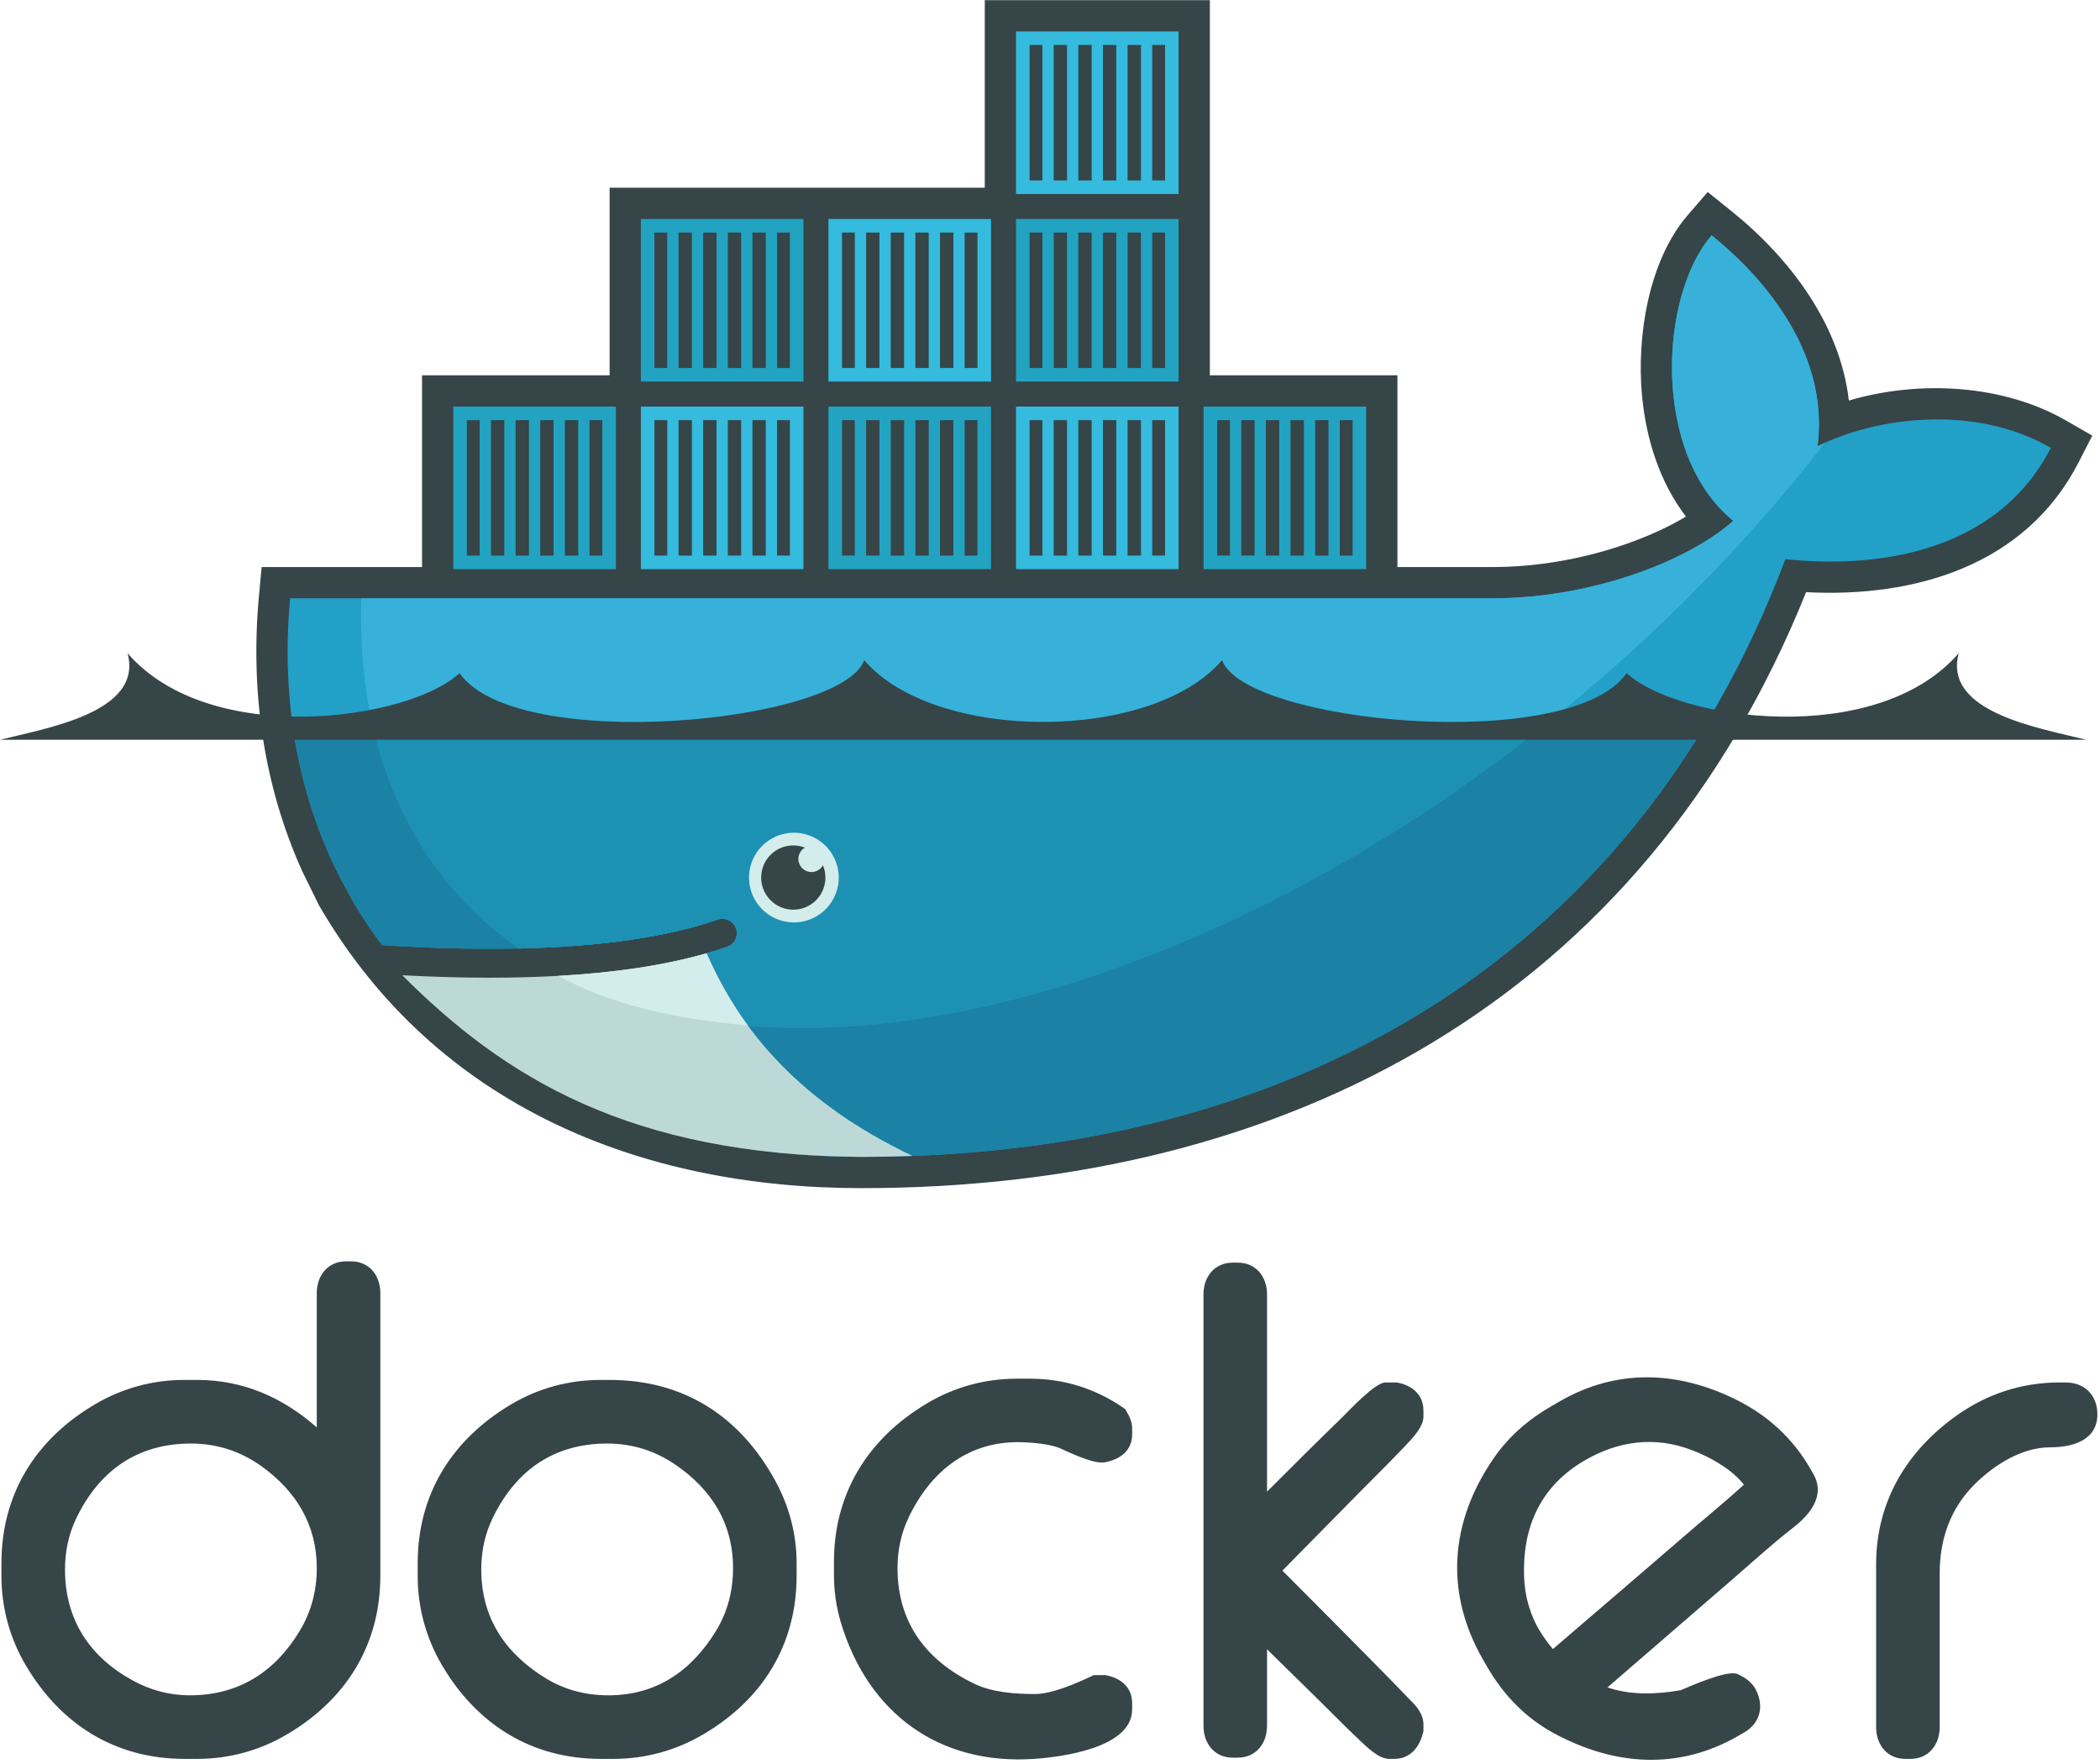
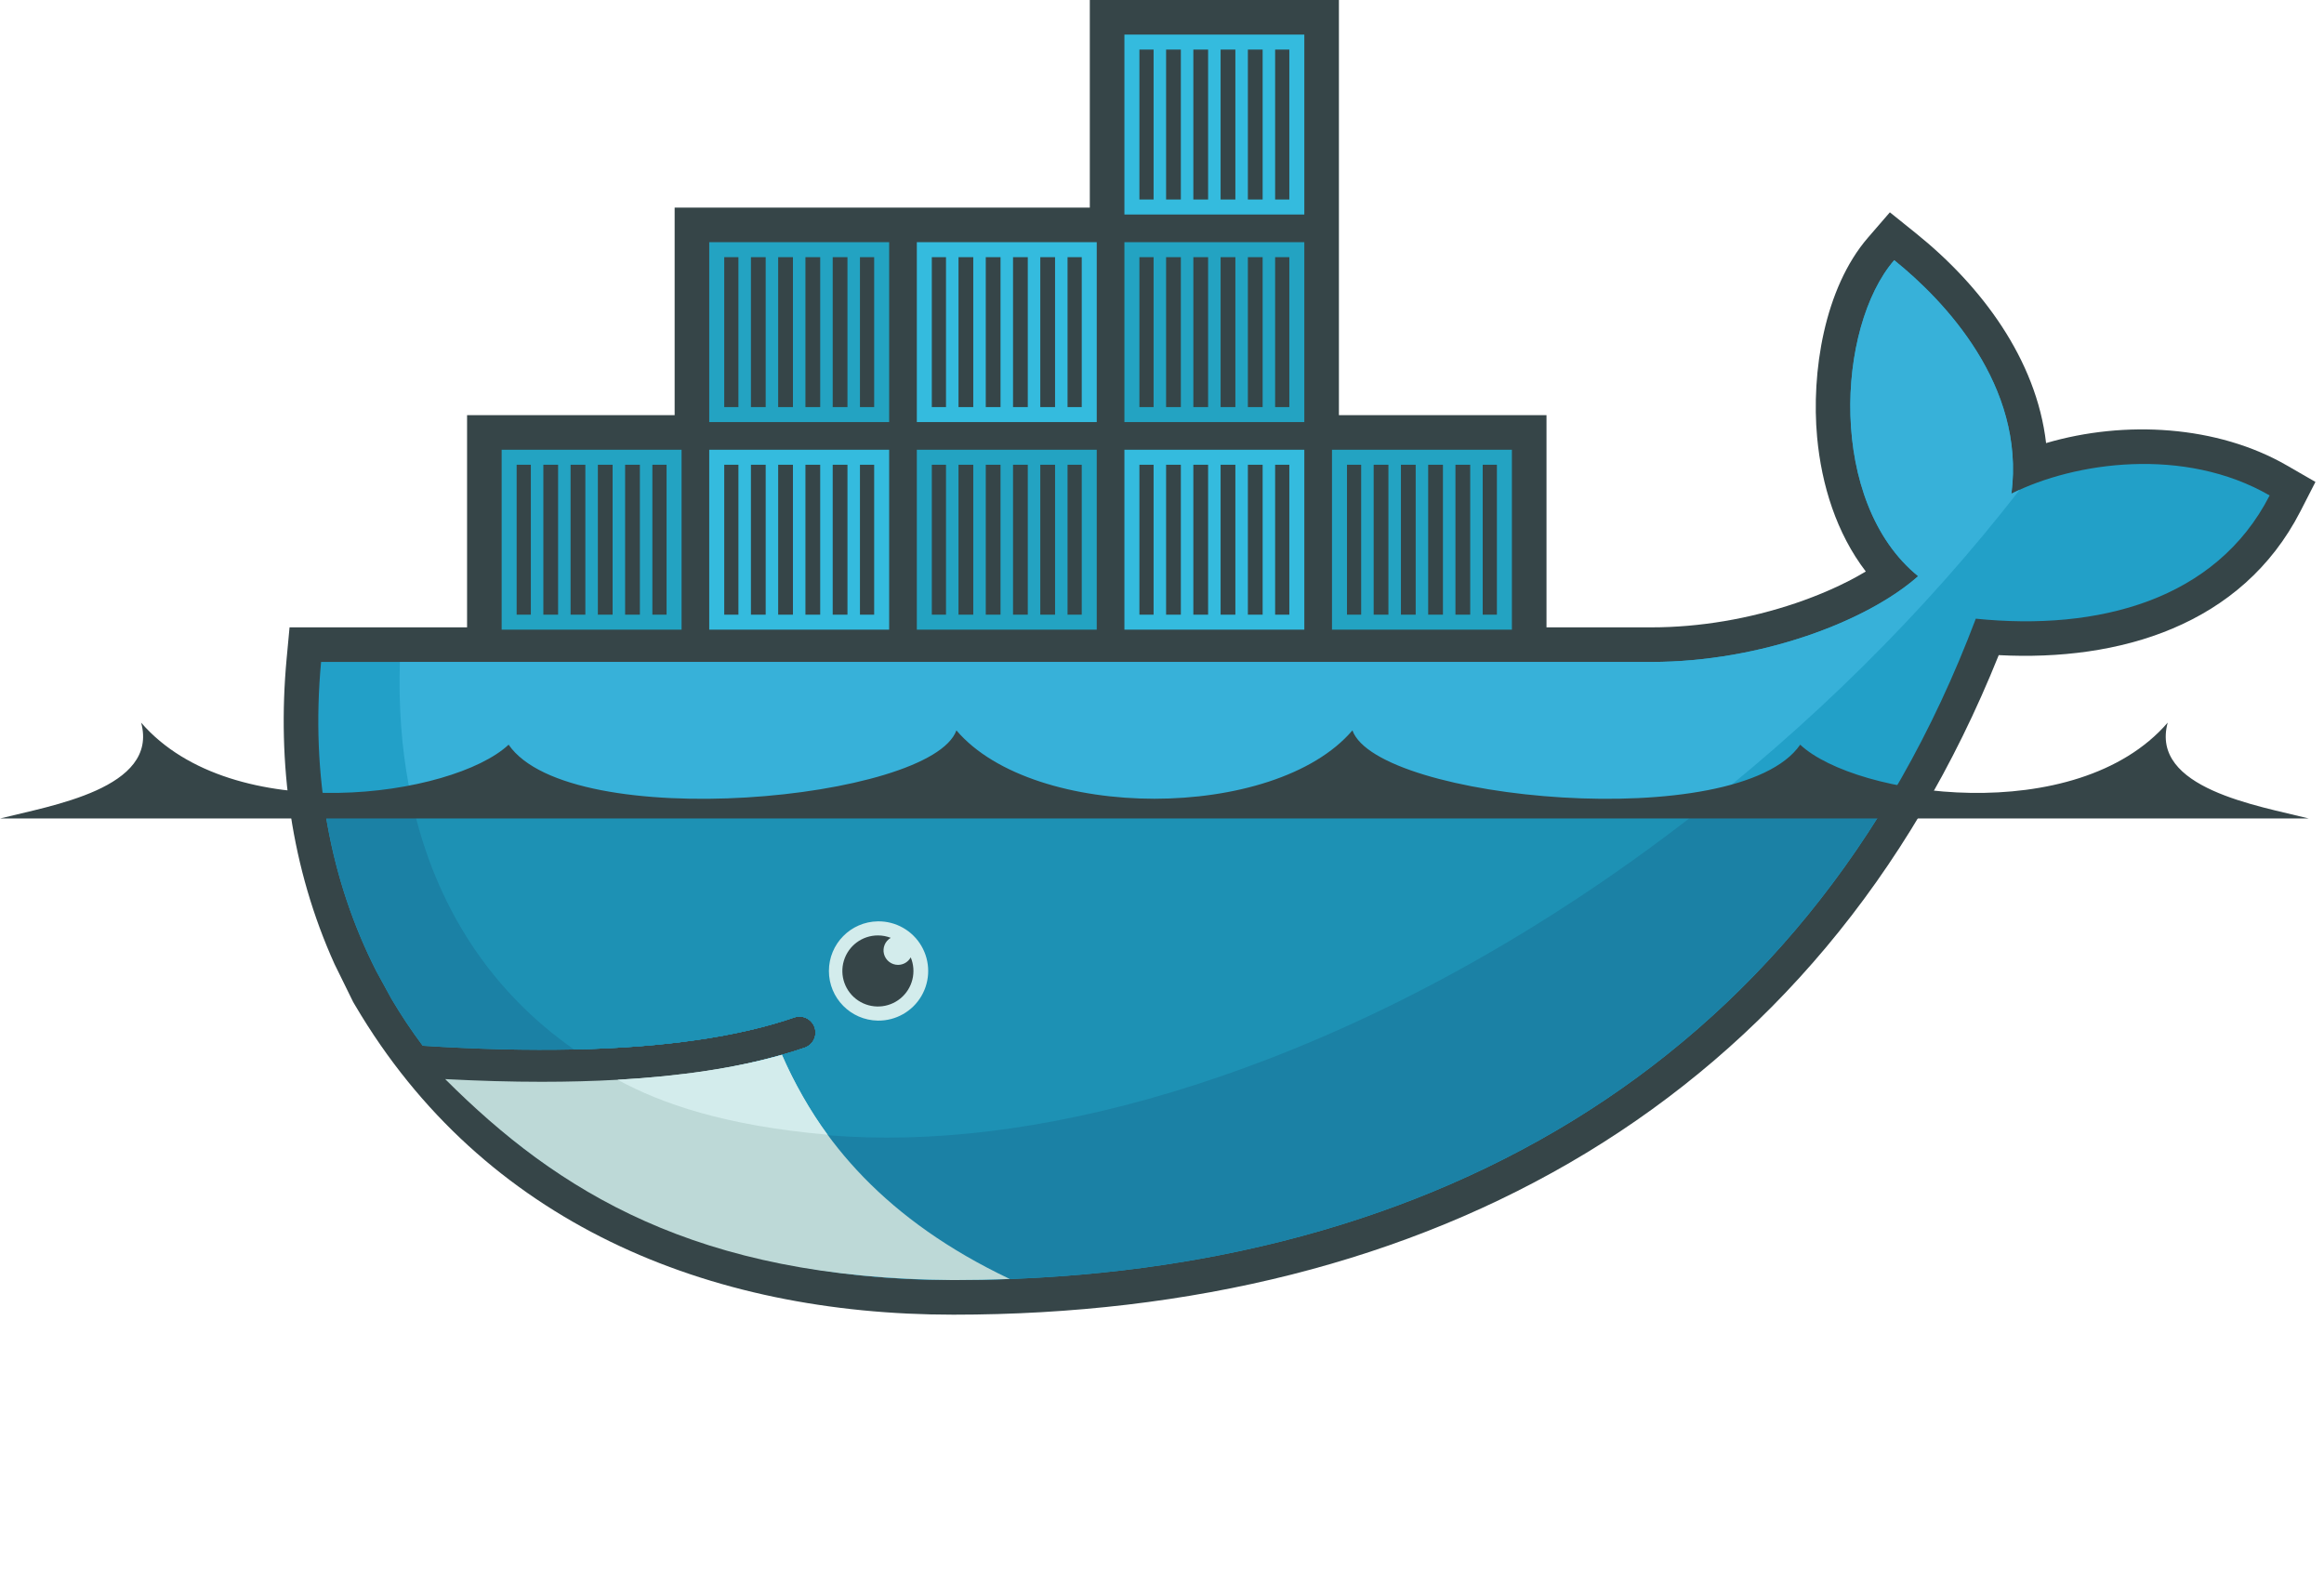
- <svg xmlns="http://www.w3.org/2000/svg" width="2500" height="2100" viewBox="0 0 256 215">
+ <svg xmlns="http://www.w3.org/2000/svg" width="256" height="173" viewBox="0 0 256 173">
  <g fill="none" fill-rule="evenodd">
-     <path d="M38.617 173.984v-16.362c0-2.15 1.344-3.877 3.57-3.877h.616c2.225 0 3.563 1.729 3.563 3.877v34.447c0 8.4-4.15 15.084-11.382 19.342a21.374 21.374 0 0 1-10.945 2.985h-1.537c-8.402 0-15.077-4.153-19.342-11.38a21.314 21.314 0 0 1-2.984-10.947v-1.535c0-8.403 4.152-15.083 11.378-19.349a21.298 21.298 0 0 1 10.948-2.985h1.537c5.686 0 10.51 2.204 14.578 5.784zM7.924 191.3c0 6.068 2.941 10.63 8.258 13.54 2.15 1.176 4.484 1.808 6.937 1.808 5.956 0 10.374-2.81 13.421-7.857 1.417-2.348 2.077-4.917 2.077-7.648 0-5.26-2.49-9.365-6.729-12.414-2.57-1.848-5.463-2.775-8.618-2.775-6.492 0-11.164 3.28-13.968 9.106-.946 1.97-1.378 4.061-1.378 6.24zm65.324-23.1h1.074c8.978 0 15.806 4.355 20.133 12.192 1.73 3.135 2.656 6.557 2.656 10.142v1.535c0 8.4-4.142 15.093-11.385 19.343-3.353 1.967-7.057 2.984-10.943 2.984h-1.535c-8.402 0-15.079-4.153-19.342-11.38a21.316 21.316 0 0 1-2.987-10.947v-1.535c0-8.404 4.169-15.062 11.377-19.347 3.351-1.991 7.058-2.987 10.952-2.987zm-14.58 23.1c0 5.89 2.89 10.223 7.865 13.27 2.336 1.43 4.909 2.078 7.638 2.078 5.82 0 10.122-2.951 13.116-7.863 1.428-2.342 2.074-4.915 2.074-7.642 0-5.477-2.638-9.661-7.148-12.693-2.471-1.663-5.222-2.496-8.198-2.496-6.492 0-11.164 3.28-13.967 9.106-.948 1.97-1.38 4.061-1.38 6.24zm70.656-14.727c-1.17-.548-3.36-.73-4.624-.778-6.474-.244-11.158 3.402-13.906 9.113-.949 1.97-1.382 4.055-1.382 6.235 0 6.637 3.485 11.284 9.409 14.117 2.164 1.034 4.958 1.23 7.323 1.23 2.08 0 5.02-1.274 6.866-2.151l.32-.152h1.433l.158.032c1.762.367 3.092 1.484 3.092 3.38v.767c0 4.718-8.622 5.798-11.912 6.028-11.61.803-20.293-5.573-23.603-16.647-.575-1.923-.834-3.833-.834-5.837v-1.533c0-8.403 4.17-15.059 11.377-19.34 3.351-1.99 7.057-2.99 10.95-2.99h1.536c4.13 0 7.934 1.173 11.344 3.502l.28.194.177.292c.368.61.685 1.316.685 2.042v.767c0 1.978-1.48 3.042-3.266 3.386l-.148.026h-.458c-1.156 0-3.785-1.197-4.817-1.683zm25.134 5.247c3.01-3.014 6.03-6.022 9.085-8.986.851-.827 4.074-4.327 5.343-4.327h1.388l.158.033c1.768.367 3.092 1.486 3.092 3.386v.766c0 1.296-1.518 2.802-2.355 3.689-1.78 1.887-3.654 3.712-5.476 5.56l-9.362 9.504c4.031 4.04 8.058 8.083 12.056 12.154a313.304 313.304 0 0 1 3.301 3.396c.385.405.953.909 1.276 1.47.347.526.56 1.119.56 1.752v.8l-.045.185c-.435 1.768-1.557 3.194-3.516 3.194h-.617c-1.282 0-2.73-1.45-3.608-2.279-1.81-1.706-3.557-3.5-5.331-5.243l-5.949-5.84v9.334c0 2.15-1.346 3.878-3.569 3.878h-.61c-2.226 0-3.57-1.728-3.57-3.878v-52.596c0-2.15 1.345-3.87 3.57-3.87h.61c2.223 0 3.569 1.72 3.569 3.87v24.048zm96.577-13.313h.77c2.324 0 3.875 1.566 3.875 3.877 0 3.208-3.067 4.029-5.72 4.029-3.48 0-6.803 2.107-9.202 4.47-2.991 2.949-4.3 6.726-4.3 10.878v18.759c0 2.15-1.343 3.876-3.57 3.876h-.612c-2.227 0-3.569-1.725-3.569-3.876v-19.836c0-7.617 3.708-13.835 9.89-18.196 3.691-2.605 7.919-3.98 12.438-3.98zm-55.074 37.176c2.82.985 6.035.844 8.928.34 1.48-.629 5.264-2.28 6.656-2.038l.217.037.2.098c.85.412 1.661.995 2.095 1.86 1.014 2.027.527 4.065-1.465 5.216l-.663.383c-7.35 4.242-15.168 3.654-22.495-.308-3.503-1.894-6.183-4.705-8.16-8.132l-.462-.801c-4.719-8.172-4.082-16.768 1.24-24.539 1.837-2.686 4.238-4.761 7.045-6.384l1.062-.613c6.922-3.996 14.341-3.722 21.45-.215 3.823 1.886 6.92 4.697 9.054 8.394l.384.666c1.55 2.686-.458 5.026-2.531 6.626-2.406 1.856-4.835 4.09-7.141 6.08-5.142 4.439-10.276 8.888-15.414 13.33zm-6.655-4.674c5.75-4.93 11.502-9.865 17.237-14.816 1.96-1.69 4.109-3.444 6.053-5.221-1.56-1.966-4.166-3.383-6.38-4.228-4.47-1.703-8.877-1.131-12.976 1.235-5.365 3.098-7.65 8.031-7.45 14.17.08 2.418.73 4.748 2.013 6.805.452.725.957 1.406 1.503 2.055zM147.488 45.732h22.866v23.375h11.561c5.34 0 10.831-.951 15.887-2.664 2.485-.843 5.273-2.015 7.724-3.49-3.228-4.214-4.876-9.535-5.36-14.78-.66-7.135.78-16.421 5.608-22.005l2.404-2.78 2.864 2.303c7.211 5.793 13.276 13.889 14.345 23.118 8.683-2.554 18.878-1.95 26.531 2.467l3.14 1.812-1.652 3.226C246.933 68.946 233.4 72.86 220.17 72.167c-19.797 49.309-62.898 72.653-115.157 72.653-27 0-51.77-10.093-65.876-34.047l-.231-.39-2.055-4.182c-4.768-10.544-6.352-22.095-5.278-33.637l.323-3.457H51.45V45.732h22.865V22.866h45.733V0h27.44v45.732" fill="#364548" />
+     <path d="M147.488 45.732h22.866v23.375h11.561c5.34 0 10.831-.951 15.887-2.664 2.485-.843 5.273-2.015 7.724-3.49-3.228-4.214-4.876-9.535-5.36-14.78-.66-7.135.78-16.421 5.608-22.005l2.404-2.78 2.864 2.303c7.211 5.793 13.276 13.889 14.345 23.118 8.683-2.554 18.878-1.95 26.531 2.467l3.14 1.812-1.652 3.226C246.933 68.946 233.4 72.86 220.17 72.167c-19.797 49.309-62.898 72.653-115.157 72.653-27 0-51.77-10.093-65.876-34.047l-.231-.39-2.055-4.182c-4.768-10.544-6.352-22.095-5.278-33.637l.323-3.457H51.45V45.732h22.865V22.866h45.733V0h27.44v45.732" fill="#364548" />
    <path d="M221.57 54.38c1.533-11.916-7.384-21.275-12.914-25.719-6.373 7.368-7.363 26.678 2.635 34.808-5.58 4.956-17.337 9.448-29.376 9.448H35.37c-1.17 12.567 1.036 24.14 6.075 34.045l1.667 3.05a56.536 56.536 0 0 0 3.455 5.184c6.025.387 11.58.52 16.662.408h.002c9.987-.22 18.136-1.4 24.312-3.54a1.761 1.761 0 0 1 1.153 3.326c-.822.286-1.678.552-2.562.805h-.003c-4.863 1.389-10.078 2.323-16.806 2.738.4.007-.416.06-.418.06-.229.015-.517.048-.747.06-2.648.149-5.506.18-8.428.18-3.196 0-6.343-.06-9.862-.24l-.09.06c12.21 13.724 31.302 21.955 55.234 21.955 50.648 0 93.608-22.452 112.632-72.857 13.496 1.385 26.467-2.057 32.367-13.575-9.398-5.423-21.484-3.694-28.443-.196" fill="#22A0C8" />
    <path d="M221.57 54.38c1.533-11.916-7.384-21.275-12.914-25.719-6.373 7.368-7.363 26.678 2.635 34.808-5.58 4.956-17.337 9.448-29.376 9.448H44.048c-.598 19.246 6.544 33.855 19.18 42.687h.003c9.987-.22 18.136-1.4 24.312-3.54a1.761 1.761 0 0 1 1.153 3.326c-.822.286-1.678.552-2.562.805h-.003c-4.863 1.389-10.526 2.443-17.254 2.858-.002 0-.163-.155-.165-.155 17.237 8.842 42.23 8.81 70.885-2.197 32.13-12.344 62.029-35.86 82.89-62.757-.314.142-.62.287-.917.436" fill="#37B1D9" />
    <path d="M35.645 88.186c.91 6.732 2.88 13.035 5.8 18.776l1.667 3.05a56.432 56.432 0 0 0 3.455 5.184c6.026.387 11.581.52 16.664.408 9.987-.22 18.136-1.4 24.312-3.54a1.761 1.761 0 0 1 1.153 3.326c-.822.286-1.678.552-2.562.805h-.003c-4.863 1.389-10.496 2.383-17.224 2.799-.231.014-.634.017-.867.03-2.646.148-5.475.239-8.398.239-3.195 0-6.463-.061-9.98-.24 12.21 13.724 31.42 21.985 55.352 21.985 43.36 0 81.084-16.458 102.979-52.822H35.645" fill="#1B81A5" />
    <path d="M45.367 88.186c2.592 11.82 8.821 21.099 17.864 27.418 9.987-.22 18.136-1.4 24.312-3.54a1.761 1.761 0 0 1 1.153 3.326c-.822.286-1.678.552-2.562.805h-.003c-4.863 1.389-10.615 2.383-17.344 2.799 17.236 8.84 42.157 8.713 70.81-2.293 17.334-6.66 34.017-16.574 48.984-28.515H45.367" fill="#1D91B4" />
    <path d="M55.26 49.543h19.818v19.818H55.26V49.543zm1.651 1.652h1.564V67.71h-1.564V51.195zm2.94 0h1.627V67.71h-1.626V51.195zm3.002 0h1.627V67.71h-1.627V51.195zm3.004 0h1.626V67.71h-1.626V51.195zm3.003 0h1.626V67.71H68.86V51.195zm3.002 0h1.565V67.71h-1.565V51.195zM78.126 26.677h19.819v19.817h-19.82V26.677zm1.652 1.652h1.563v16.514h-1.563V28.329zm2.94 0h1.626v16.514h-1.625V28.329zm3.002 0h1.626v16.514H85.72V28.329zm3.003 0h1.626v16.514h-1.626V28.329zm3.003 0h1.627v16.514h-1.627V28.329zm3.002 0h1.566v16.514h-1.566V28.329z" fill="#23A3C2" />
    <path d="M78.126 49.543h19.819v19.818h-19.82V49.543zm1.652 1.652h1.563V67.71h-1.563V51.195zm2.94 0h1.626V67.71h-1.625V51.195zm3.002 0h1.626V67.71H85.72V51.195zm3.003 0h1.626V67.71h-1.626V51.195zm3.003 0h1.627V67.71h-1.627V51.195zm3.002 0h1.566V67.71h-1.566V51.195z" fill="#34BBDE" />
    <path d="M100.993 49.543h19.818v19.818h-19.818V49.543zm1.651 1.652h1.563V67.71h-1.563V51.195zm2.94 0h1.626V67.71h-1.626V51.195zm3.003 0h1.626V67.71h-1.626V51.195zm3.003 0h1.626V67.71h-1.626V51.195zm3.002 0h1.628V67.71h-1.628V51.195zm3.003 0h1.564V67.71h-1.564V51.195z" fill="#23A3C2" />
    <path d="M100.993 26.677h19.818v19.817h-19.818V26.677zm1.651 1.652h1.563v16.514h-1.563V28.329zm2.94 0h1.626v16.514h-1.626V28.329zm3.003 0h1.626v16.514h-1.626V28.329zm3.003 0h1.626v16.514h-1.626V28.329zm3.002 0h1.628v16.514h-1.628V28.329zm3.003 0h1.564v16.514h-1.564V28.329zM123.859 49.543h19.818v19.818h-19.818V49.543zm1.652 1.652h1.563V67.71h-1.563V51.195zm2.94 0h1.626V67.71h-1.626V51.195zm3.002 0h1.626V67.71h-1.626V51.195zm3.003 0h1.627V67.71h-1.627V51.195zm3.003 0h1.627V67.71h-1.627V51.195zm3.003 0h1.564V67.71h-1.564V51.195z" fill="#34BBDE" />
    <path d="M123.859 26.677h19.818v19.817h-19.818V26.677zm1.652 1.652h1.563v16.514h-1.563V28.329zm2.94 0h1.626v16.514h-1.626V28.329zm3.002 0h1.626v16.514h-1.626V28.329zm3.003 0h1.627v16.514h-1.627V28.329zm3.003 0h1.627v16.514h-1.627V28.329zm3.003 0h1.564v16.514h-1.564V28.329z" fill="#23A3C2" />
    <path d="M123.859 3.81h19.818V23.63h-19.818V3.81zm1.652 1.651h1.563v16.516h-1.563V5.46zm2.94 0h1.626v16.516h-1.626V5.46zm3.002 0h1.626v16.516h-1.626V5.46zm3.003 0h1.627v16.516h-1.627V5.46zm3.003 0h1.627v16.516h-1.627V5.46zm3.003 0h1.564v16.516h-1.564V5.46z" fill="#34BBDE" />
    <path d="M146.725 49.543h19.818v19.818h-19.818V49.543zm1.65 1.652h1.565V67.71h-1.564V51.195zm2.94 0h1.627V67.71h-1.626V51.195zm3.004 0h1.627V67.71h-1.627V51.195zm3.002 0h1.627V67.71h-1.627V51.195zm3.004 0h1.626V67.71h-1.626V51.195zm3.002 0h1.564V67.71h-1.564V51.195z" fill="#23A3C2" />
    <path d="M96.704 101.492a5.468 5.468 0 1 1-.002 10.935 5.468 5.468 0 0 1 .002-10.935" fill="#D3ECEC" />
    <path d="M96.704 103.043c.5 0 .977.094 1.417.265a1.598 1.598 0 0 0 .798 2.98c.605 0 1.13-.335 1.402-.831a3.915 3.915 0 1 1-3.617-2.414M0 90.162h254.327c-5.537-1.404-17.52-3.302-15.544-10.56-10.07 11.652-34.353 8.175-40.482 2.43-6.824 9.898-46.554 6.135-49.325-1.576-8.556 10.041-35.067 10.041-43.623 0-2.773 7.711-42.502 11.474-49.327 1.575-6.128 5.746-30.41 9.223-40.48-2.428C17.522 86.86 5.539 88.758 0 90.163" fill="#364548" />
    <path d="M111.237 140.89c-13.54-6.425-20.971-15.16-25.106-24.694-5.03 1.435-11.075 2.353-18.1 2.747-2.646.148-5.43.224-8.35.224-3.368 0-6.917-.1-10.643-.297 12.417 12.41 27.692 21.964 55.976 22.138 2.088 0 4.16-.04 6.223-.118" fill="#BDD9D7" />
    <path d="M91.16 124.994c-1.873-2.543-3.69-5.739-5.026-8.8-5.03 1.437-11.077 2.355-18.103 2.75 4.826 2.619 11.727 5.046 23.13 6.05" fill="#D3ECEC" />
  </g>
</svg>
